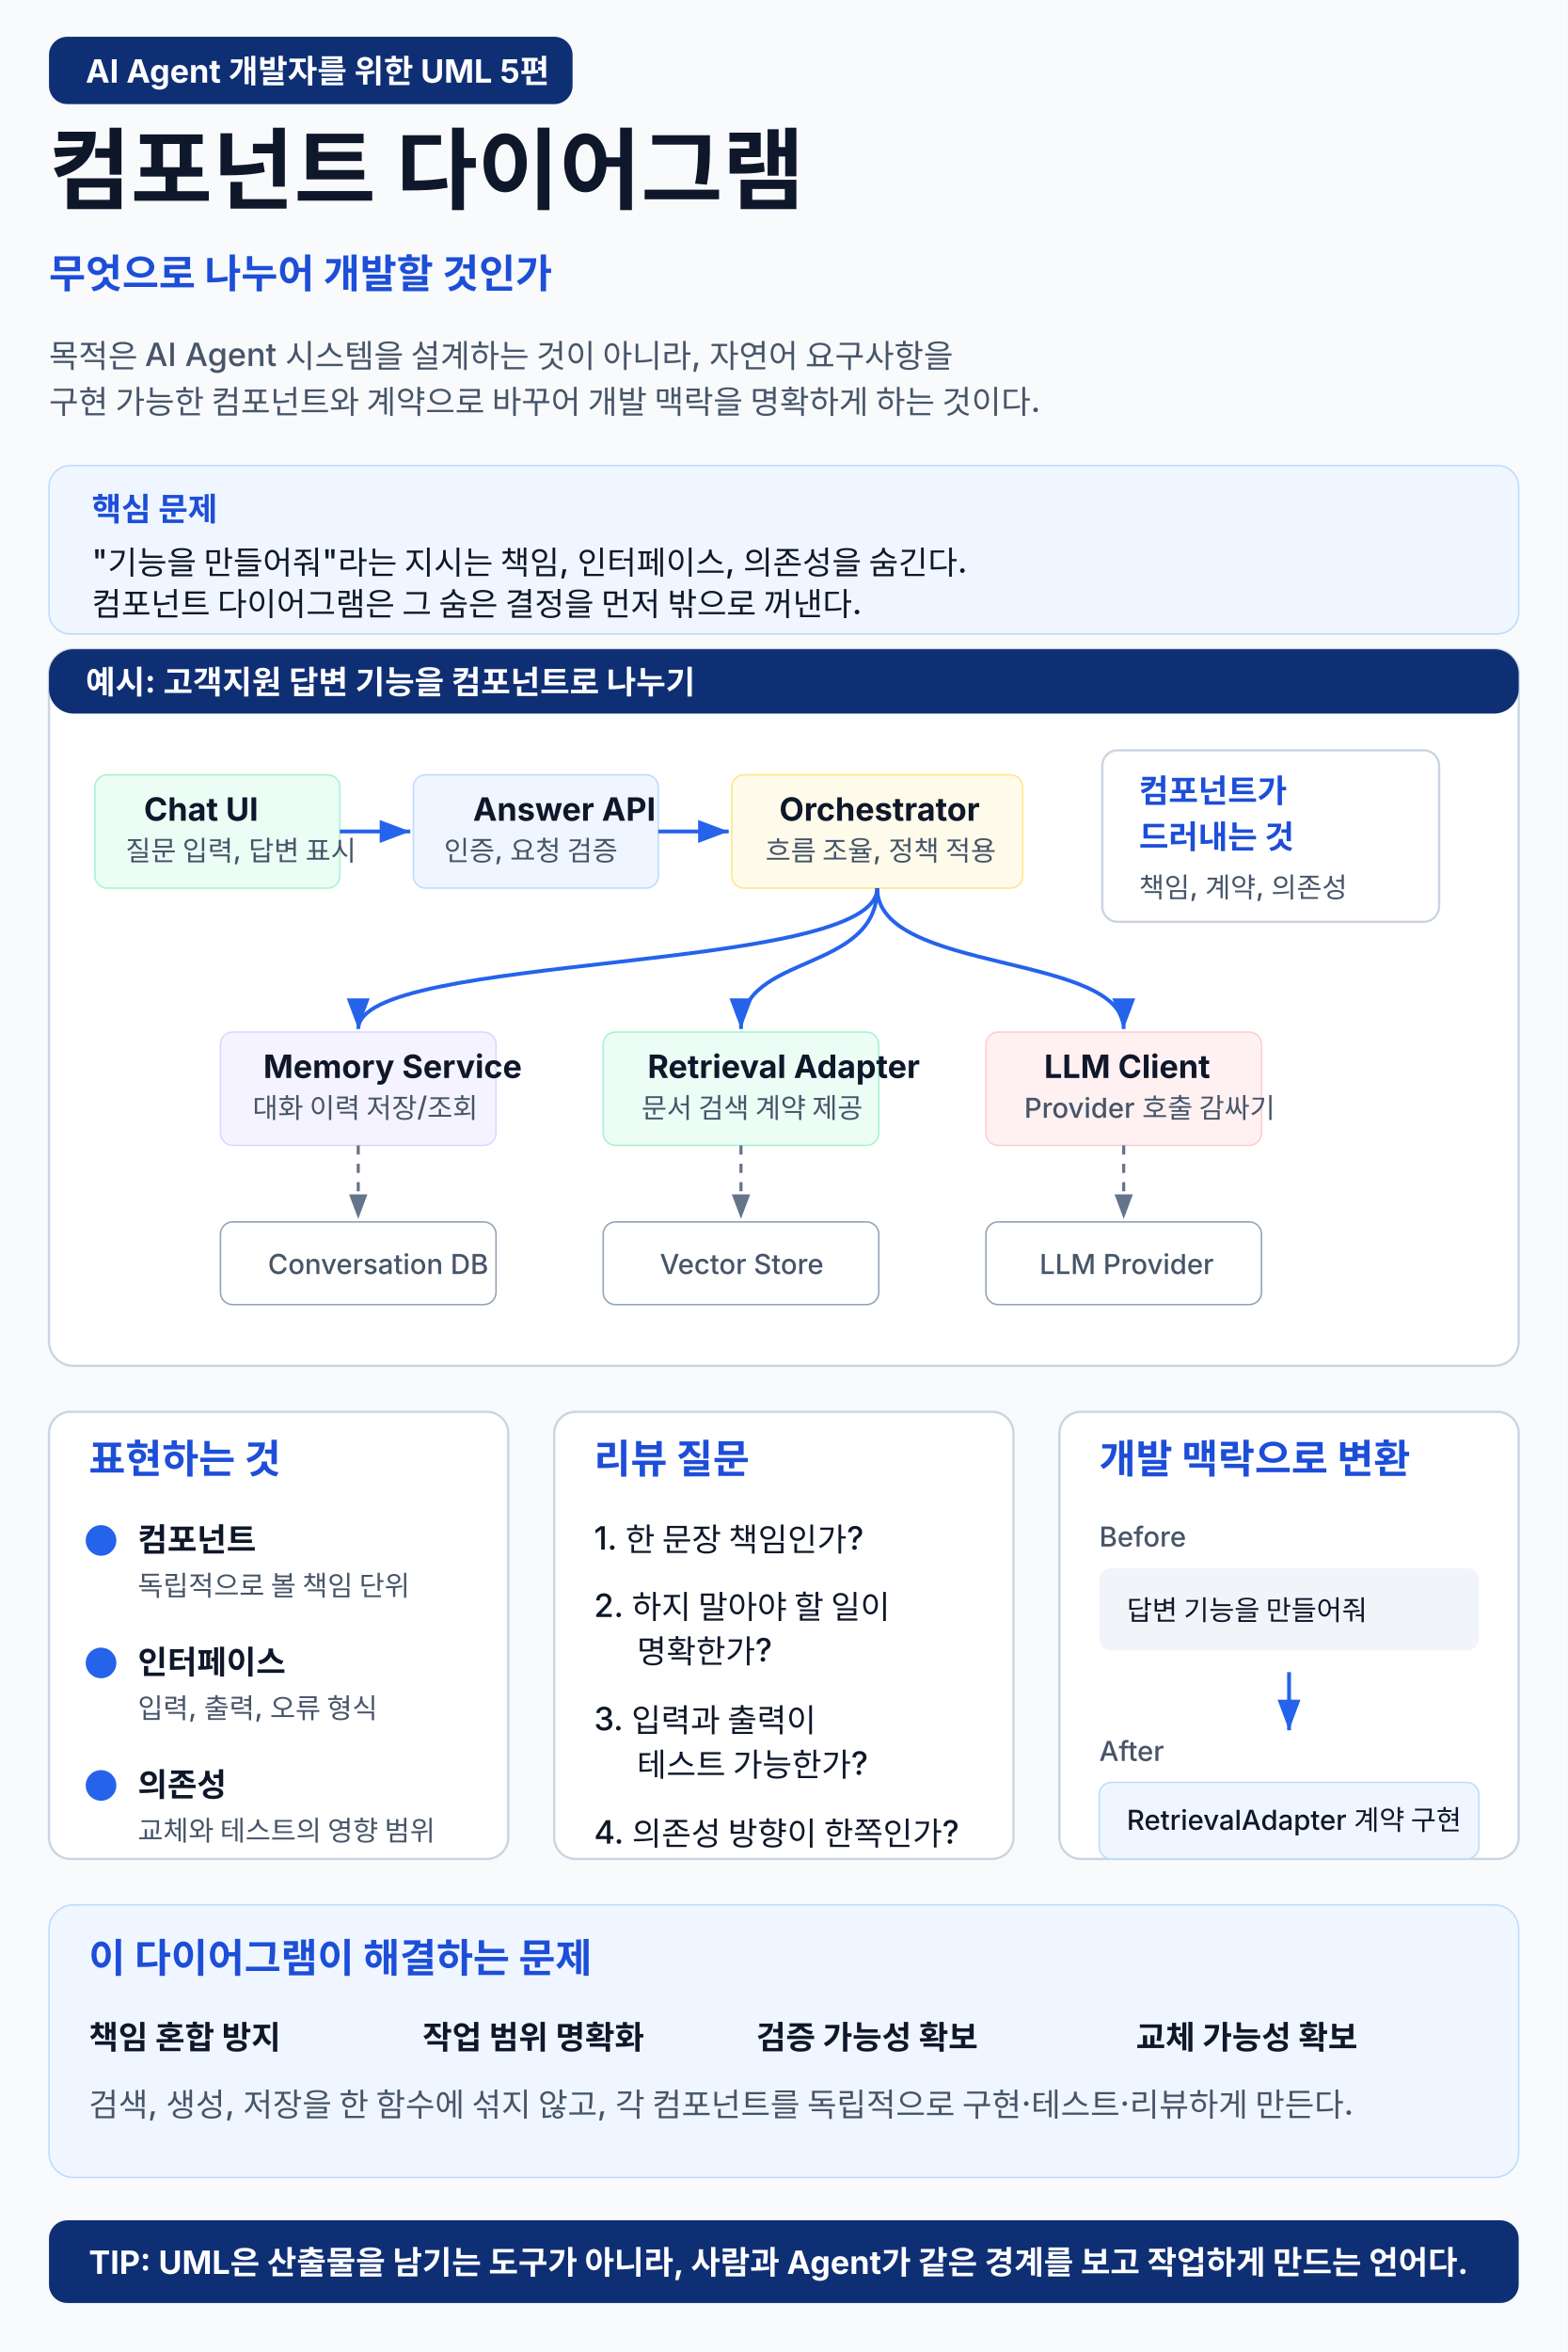
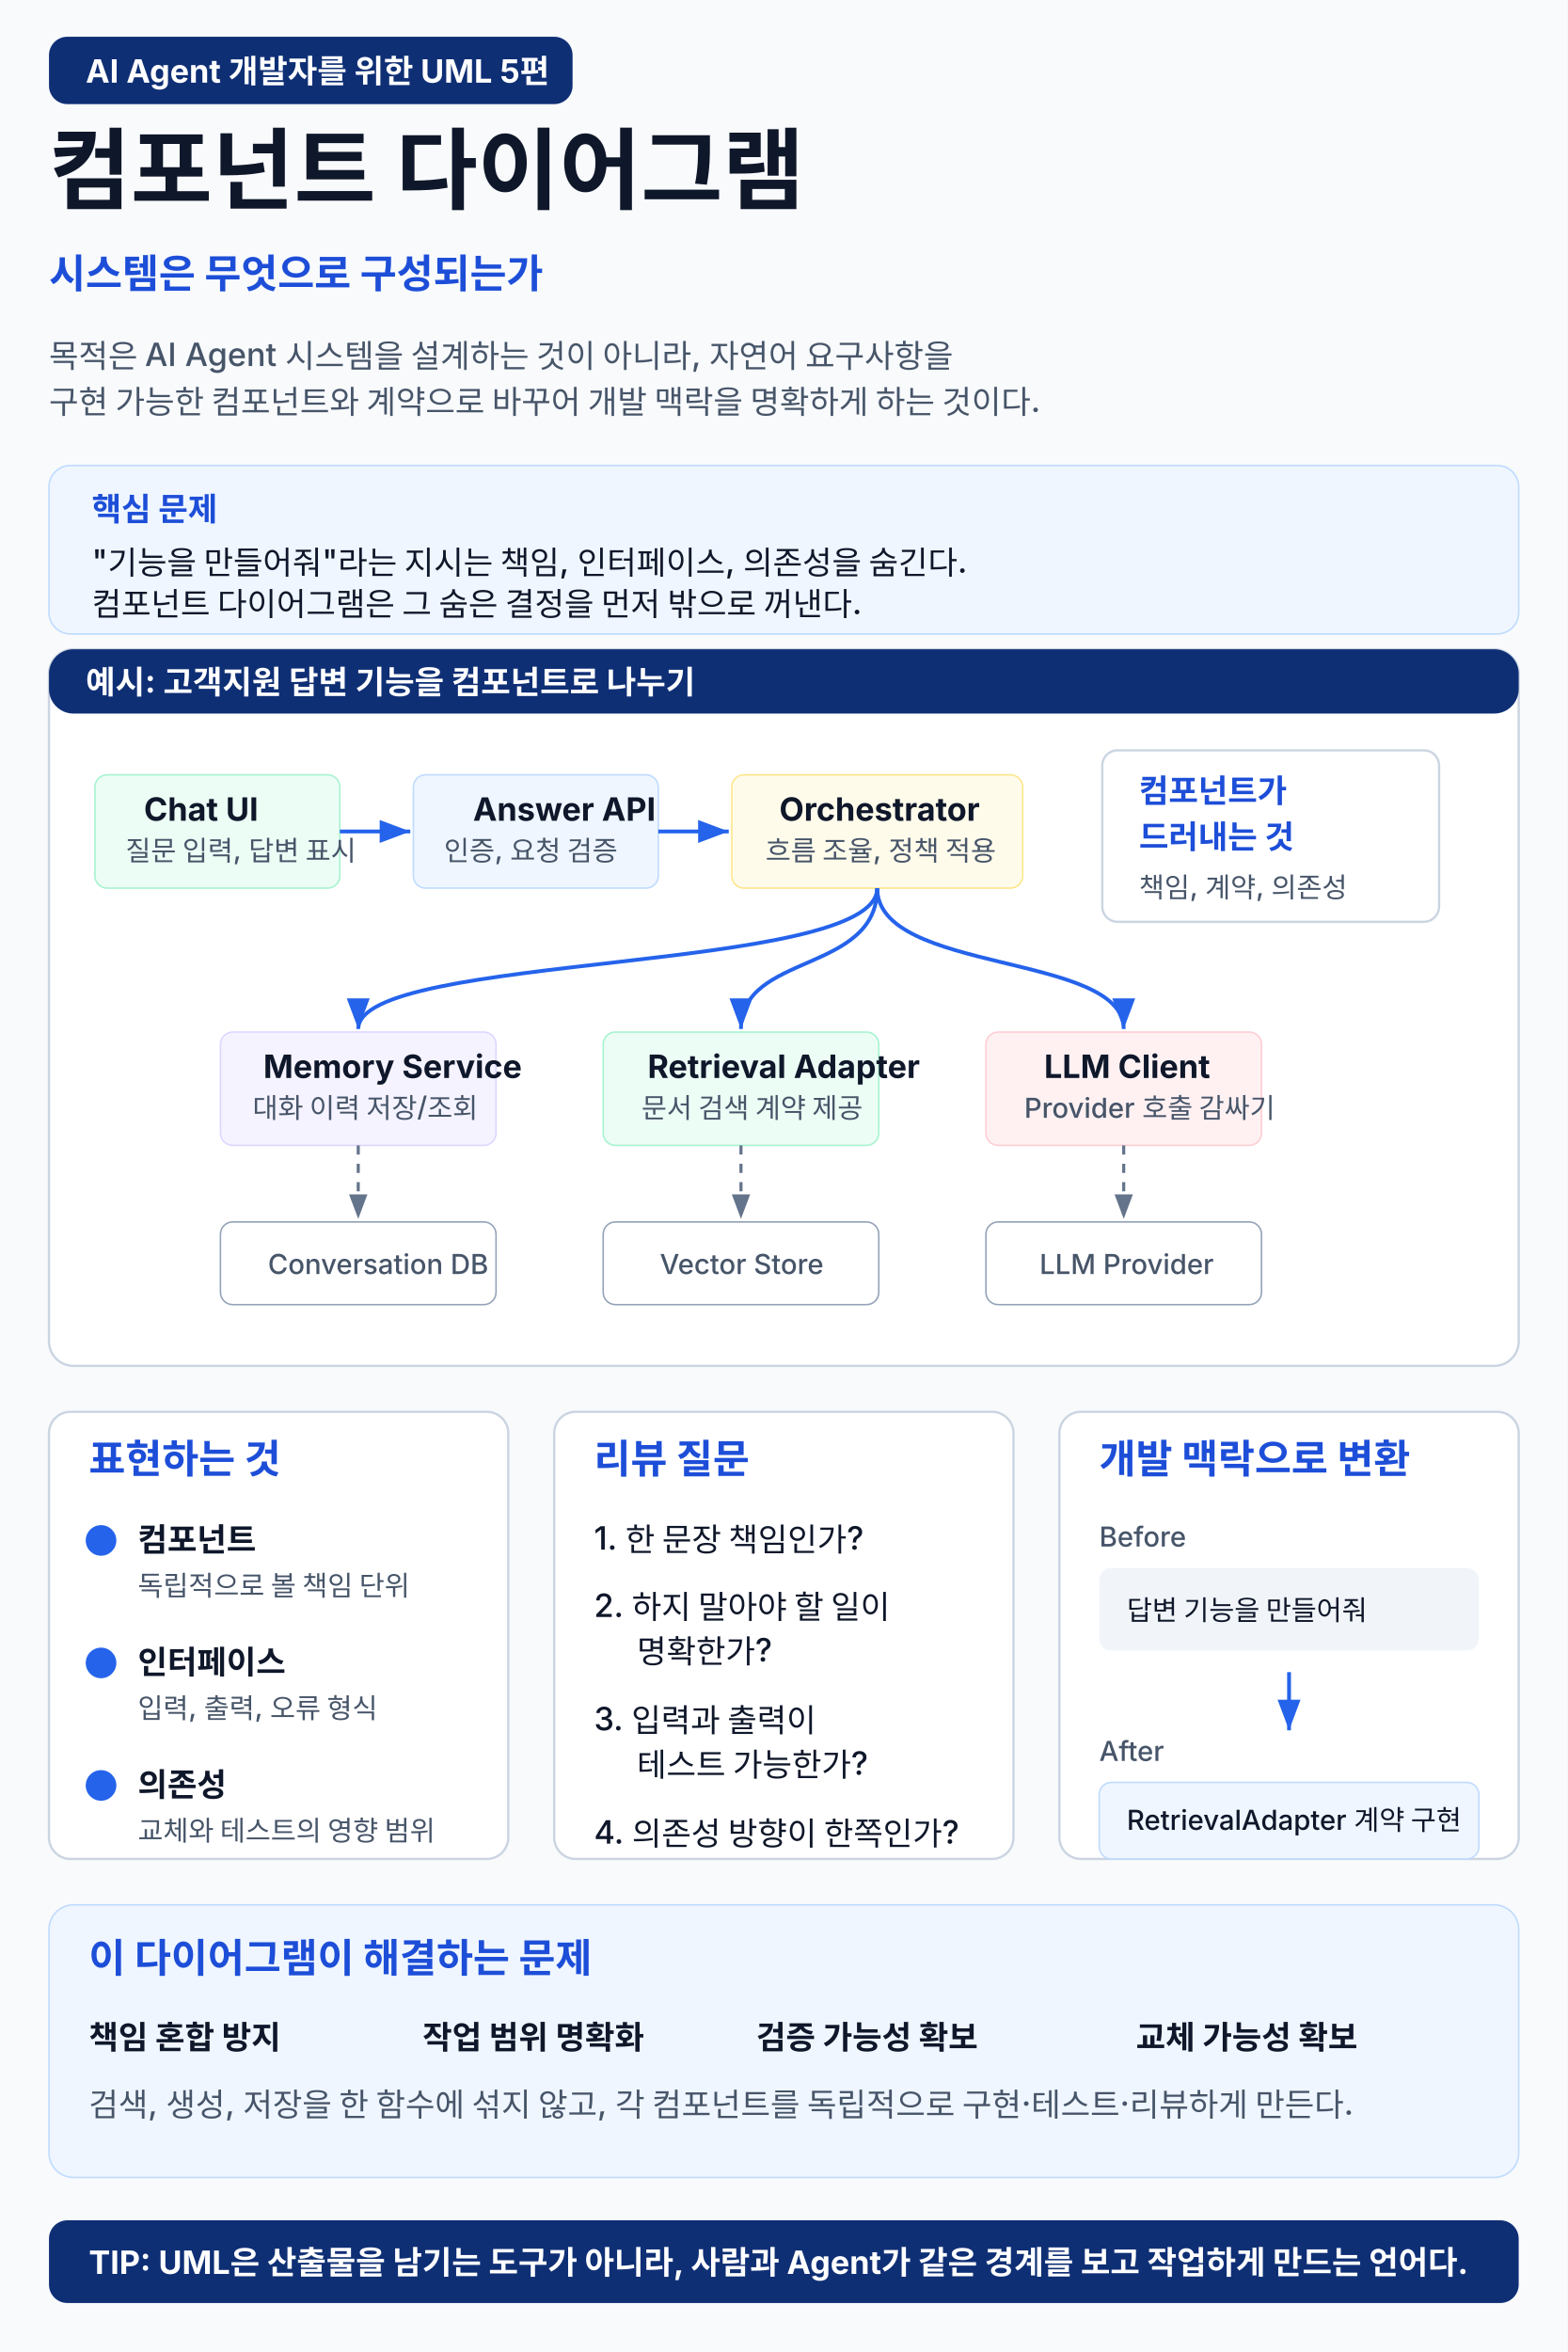
<svg xmlns="http://www.w3.org/2000/svg" width="1024" height="1536" viewBox="0 0 1024 1536" role="img" aria-labelledby="title desc">
  <defs>
    <style>
      .bg { fill: #f8fafc; }
      .ink { fill: #0f172a; }
      .muted { fill: #475569; }
      .subtle { fill: #64748b; }
      .blue { fill: #1d4ed8; }
      .blue-2 { fill: #eff6ff; stroke: #bfdbfe; }
      .green-2 { fill: #ecfdf5; stroke: #a7f3d0; }
      .amber-2 { fill: #fffbeb; stroke: #fde68a; }
      .rose-2 { fill: #fff1f2; stroke: #fecdd3; }
      .violet-2 { fill: #f5f3ff; stroke: #ddd6fe; }
      .card { fill: #ffffff; stroke: #cbd5e1; stroke-width: 1.5; }
      .line { stroke: #2563eb; stroke-width: 2.5; fill: none; }
      .dash { stroke: #64748b; stroke-width: 2; stroke-dasharray: 6 6; fill: none; }
      .thin { stroke: #94a3b8; stroke-width: 1.5; fill: none; }
      .small { font: 500 18px system-ui, -apple-system, BlinkMacSystemFont, "Segoe UI", sans-serif; }
      .body { font: 500 21px system-ui, -apple-system, BlinkMacSystemFont, "Segoe UI", sans-serif; }
      .body-bold { font: 700 21px system-ui, -apple-system, BlinkMacSystemFont, "Segoe UI", sans-serif; }
      .h2 { font: 800 26px system-ui, -apple-system, BlinkMacSystemFont, "Segoe UI", sans-serif; }
      .h1 { font: 900 58px system-ui, -apple-system, BlinkMacSystemFont, "Segoe UI", sans-serif; letter-spacing: 0; }
      .label { font: 800 18px system-ui, -apple-system, BlinkMacSystemFont, "Segoe UI", sans-serif; fill: #1e40af; }
      .mono { font: 700 18px ui-monospace, SFMono-Regular, Menlo, Monaco, Consolas, monospace; }
    </style>
    <marker id="arrow" markerWidth="10" markerHeight="10" refX="8" refY="3" orient="auto" markerUnits="strokeWidth">
      <path d="M0,0 L0,6 L8,3 z" fill="#2563eb" />
    </marker>
    <marker id="grayArrow" markerWidth="10" markerHeight="10" refX="8" refY="3" orient="auto" markerUnits="strokeWidth">
      <path d="M0,0 L0,6 L8,3 z" fill="#64748b" />
    </marker>
  </defs>
  <rect class="bg" width="1024" height="1536" />
  <rect x="32" y="24" width="342" height="44" rx="12" fill="#0f2f75" />
  <text x="56" y="54" fill="#ffffff" class="body-bold">AI Agent 개발자를 위한 UML 5편</text>
  <text x="32" y="132" class="h1 ink">컴포넌트 다이어그램</text>
-   <text x="32" y="188" class="h2 blue">무엇으로 나누어 개발할 것인가</text>
+   <text x="32" y="188" class="h2 blue">시스템은 무엇으로 구성되는가</text>
  <text x="32" y="240" class="body muted">목적은 AI Agent 시스템을 설계하는 것이 아니라, 자연어 요구사항을</text>
  <text x="32" y="270" class="body muted">구현 가능한 컴포넌트와 계약으로 바꾸어 개발 맥락을 명확하게 하는 것이다.</text>
  <rect x="32" y="304" width="960" height="110" rx="14" class="blue-2" />
  <text x="60" y="340" class="body-bold blue">핵심 문제</text>
  <text x="60" y="374" class="body ink">"기능을 만들어줘"라는 지시는 책임, 인터페이스, 의존성을 숨긴다.</text>
  <text x="60" y="402" class="body ink">컴포넌트 다이어그램은 그 숨은 결정을 먼저 밖으로 꺼낸다.</text>
  <rect x="32" y="424" width="960" height="468" rx="16" class="card" />
  <rect x="32" y="424" width="960" height="42" rx="16" fill="#0f2f75" />
  <text x="56" y="453" fill="#ffffff" class="body-bold">예시: 고객지원 답변 기능을 컴포넌트로 나누기</text>
  <rect x="62" y="506" width="160" height="74" rx="8" class="green-2" />
  <text x="94" y="536" class="body-bold ink">Chat UI</text>
  <text x="82" y="562" class="small muted">질문 입력, 답변 표시</text>
  <rect x="270" y="506" width="160" height="74" rx="8" class="blue-2" />
  <text x="309" y="536" class="body-bold ink">Answer API</text>
  <text x="290" y="562" class="small muted">인증, 요청 검증</text>
  <rect x="478" y="506" width="190" height="74" rx="8" class="amber-2" />
  <text x="509" y="536" class="body-bold ink">Orchestrator</text>
  <text x="500" y="562" class="small muted">흐름 조율, 정책 적용</text>
  <path d="M222 543 L268 543" class="line" marker-end="url(#arrow)" />
  <path d="M430 543 L476 543" class="line" marker-end="url(#arrow)" />
  <rect x="720" y="490" width="220" height="112" rx="10" class="card" />
  <text x="744" y="524" class="body-bold blue">컴포넌트가</text>
  <text x="744" y="554" class="body-bold blue">드러내는 것</text>
  <text x="744" y="586" class="small muted">책임, 계약, 의존성</text>
  <rect x="144" y="674" width="180" height="74" rx="8" class="violet-2" />
  <text x="172" y="704" class="body-bold ink">Memory Service</text>
  <text x="165" y="730" class="small muted">대화 이력 저장/조회</text>
  <rect x="394" y="674" width="180" height="74" rx="8" class="green-2" />
  <text x="423" y="704" class="body-bold ink">Retrieval Adapter</text>
  <text x="419" y="730" class="small muted">문서 검색 계약 제공</text>
  <rect x="644" y="674" width="180" height="74" rx="8" class="rose-2" />
  <text x="682" y="704" class="body-bold ink">LLM Client</text>
  <text x="669" y="730" class="small muted">Provider 호출 감싸기</text>
  <path d="M573 580 C573 636 234 622 234 672" class="line" marker-end="url(#arrow)" />
  <path d="M573 580 C573 636 484 622 484 672" class="line" marker-end="url(#arrow)" />
  <path d="M573 580 C573 636 734 622 734 672" class="line" marker-end="url(#arrow)" />
  <rect x="144" y="798" width="180" height="54" rx="8" fill="#ffffff" stroke="#94a3b8" />
  <text x="175" y="832" class="small muted">Conversation DB</text>
  <rect x="394" y="798" width="180" height="54" rx="8" fill="#ffffff" stroke="#94a3b8" />
  <text x="431" y="832" class="small muted">Vector Store</text>
  <rect x="644" y="798" width="180" height="54" rx="8" fill="#ffffff" stroke="#94a3b8" />
  <text x="679" y="832" class="small muted">LLM Provider</text>
  <path d="M234 748 L234 796" class="dash" marker-end="url(#grayArrow)" />
  <path d="M484 748 L484 796" class="dash" marker-end="url(#grayArrow)" />
  <path d="M734 748 L734 796" class="dash" marker-end="url(#grayArrow)" />
  <rect x="32" y="922" width="300" height="292" rx="14" class="card" />
  <text x="58" y="962" class="h2 blue">표현하는 것</text>
  <circle cx="66" cy="1006" r="10" fill="#2563eb" />
  <text x="90" y="1013" class="body-bold ink">컴포넌트</text>
  <text x="90" y="1042" class="small muted">독립적으로 볼 책임 단위</text>
  <circle cx="66" cy="1086" r="10" fill="#2563eb" />
  <text x="90" y="1093" class="body-bold ink">인터페이스</text>
  <text x="90" y="1122" class="small muted">입력, 출력, 오류 형식</text>
  <circle cx="66" cy="1166" r="10" fill="#2563eb" />
  <text x="90" y="1173" class="body-bold ink">의존성</text>
  <text x="90" y="1202" class="small muted">교체와 테스트의 영향 범위</text>
  <rect x="362" y="922" width="300" height="292" rx="14" class="card" />
  <text x="388" y="962" class="h2 blue">리뷰 질문</text>
  <text x="388" y="1012" class="body ink">1. 한 문장 책임인가?</text>
  <text x="388" y="1056" class="body ink">2. 하지 말아야 할 일이</text>
  <text x="416" y="1086" class="body ink">명확한가?</text>
  <text x="388" y="1130" class="body ink">3. 입력과 출력이</text>
  <text x="416" y="1160" class="body ink">테스트 가능한가?</text>
  <text x="388" y="1204" class="body ink">4. 의존성 방향이 한쪽인가?</text>
  <rect x="692" y="922" width="300" height="292" rx="14" class="card" />
  <text x="718" y="962" class="h2 blue">개발 맥락으로 변환</text>
  <text x="718" y="1010" class="small muted">Before</text>
  <rect x="718" y="1024" width="248" height="54" rx="8" fill="#f1f5f9" />
  <text x="736" y="1058" class="small ink">답변 기능을 만들어줘</text>
  <path d="M842 1092 L842 1130" class="line" marker-end="url(#arrow)" />
  <text x="718" y="1150" class="small muted">After</text>
  <rect x="718" y="1164" width="248" height="50" rx="8" fill="#eff6ff" stroke="#bfdbfe" />
  <text x="736" y="1195" class="small ink">RetrievalAdapter 계약 구현</text>
  <rect x="32" y="1244" width="960" height="178" rx="16" class="blue-2" />
  <text x="58" y="1288" class="h2 blue">이 다이어그램이 해결하는 문제</text>
  <text x="58" y="1338" class="body-bold ink">책임 혼합 방지</text>
  <text x="276" y="1338" class="body-bold ink">작업 범위 명확화</text>
  <text x="494" y="1338" class="body-bold ink">검증 가능성 확보</text>
  <text x="742" y="1338" class="body-bold ink">교체 가능성 확보</text>
  <text x="58" y="1382" class="body muted">검색, 생성, 저장을 한 함수에 섞지 않고, 각 컴포넌트를 독립적으로 구현·테스트·리뷰하게 만든다.</text>
  <rect x="32" y="1450" width="960" height="54" rx="12" fill="#0f2f75" />
  <text x="58" y="1485" fill="#ffffff" class="body-bold">TIP: UML은 산출물을 남기는 도구가 아니라, 사람과 Agent가 같은 경계를 보고 작업하게 만드는 언어다.</text>
</svg>
